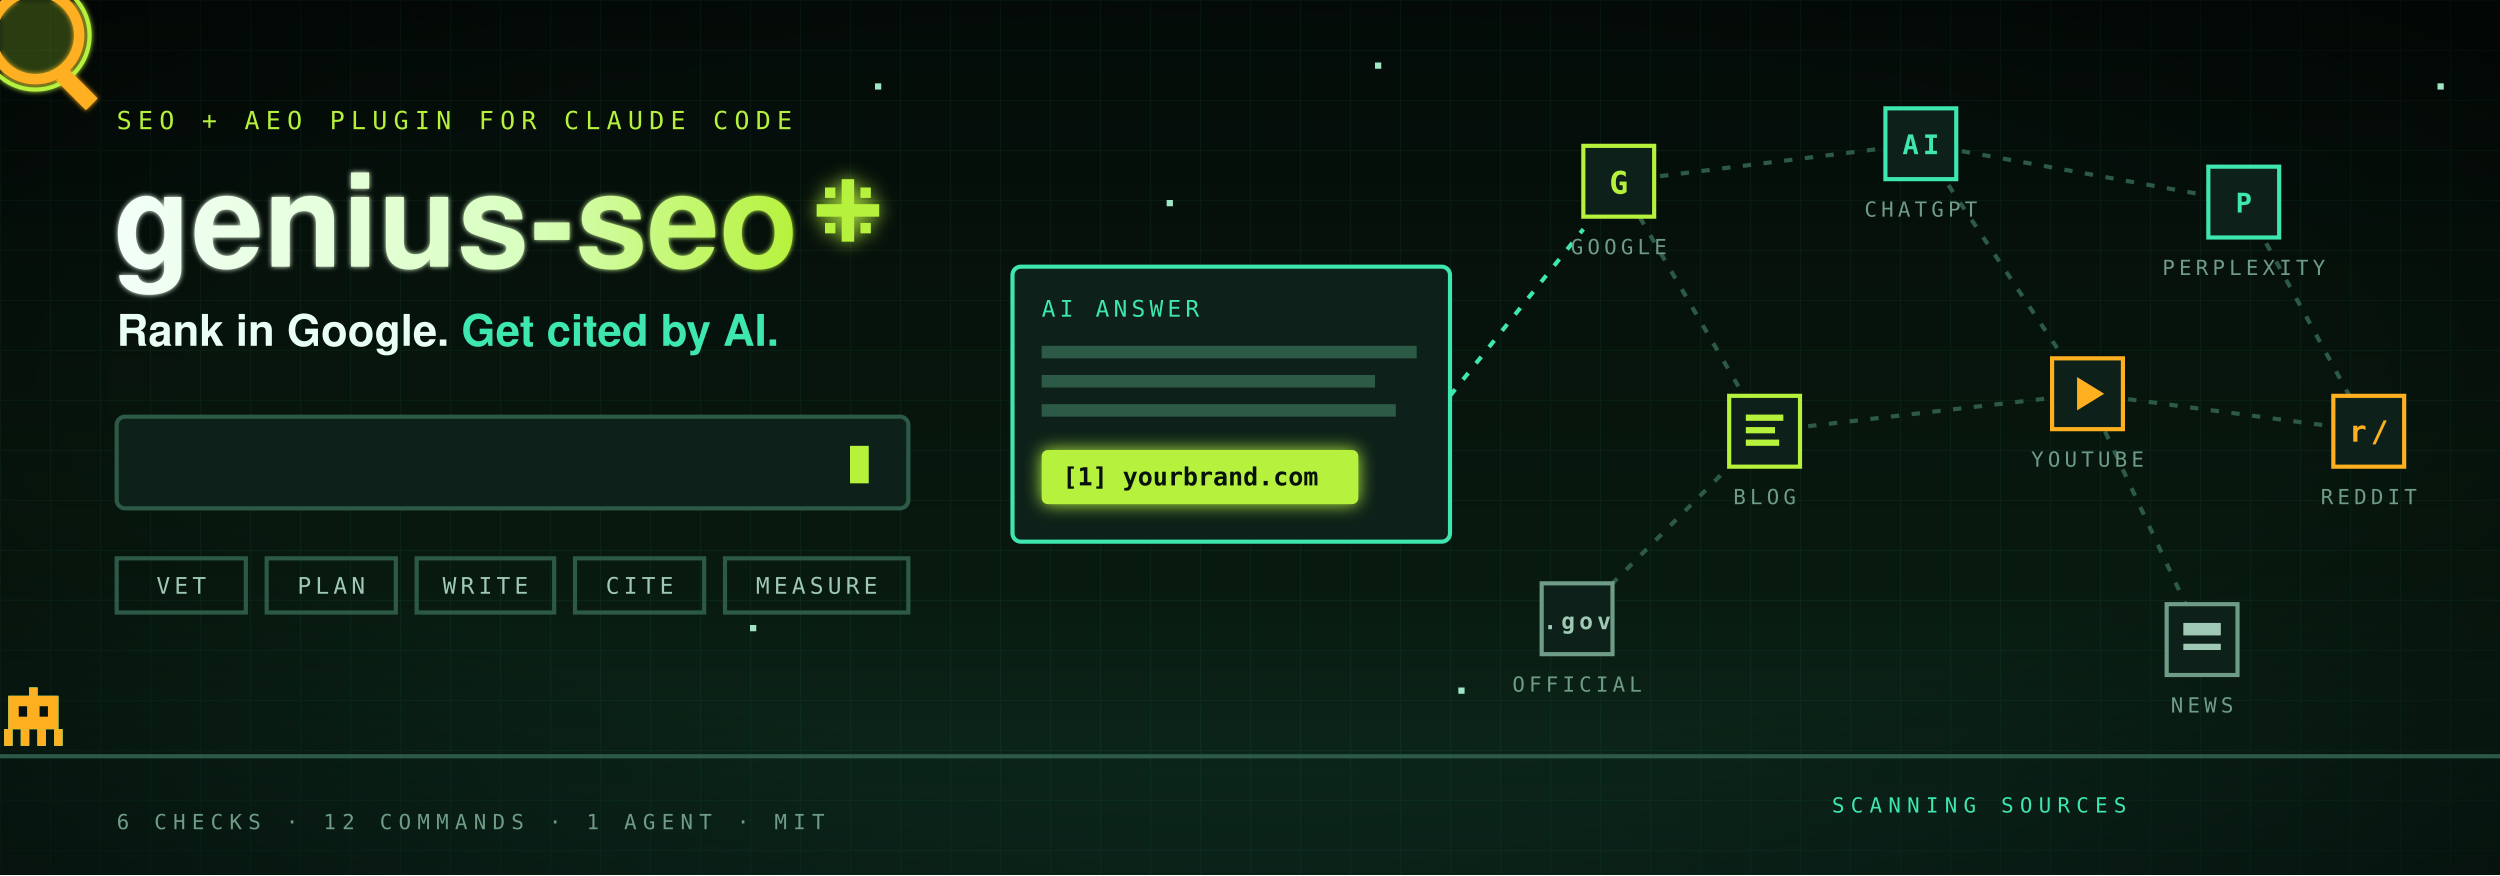
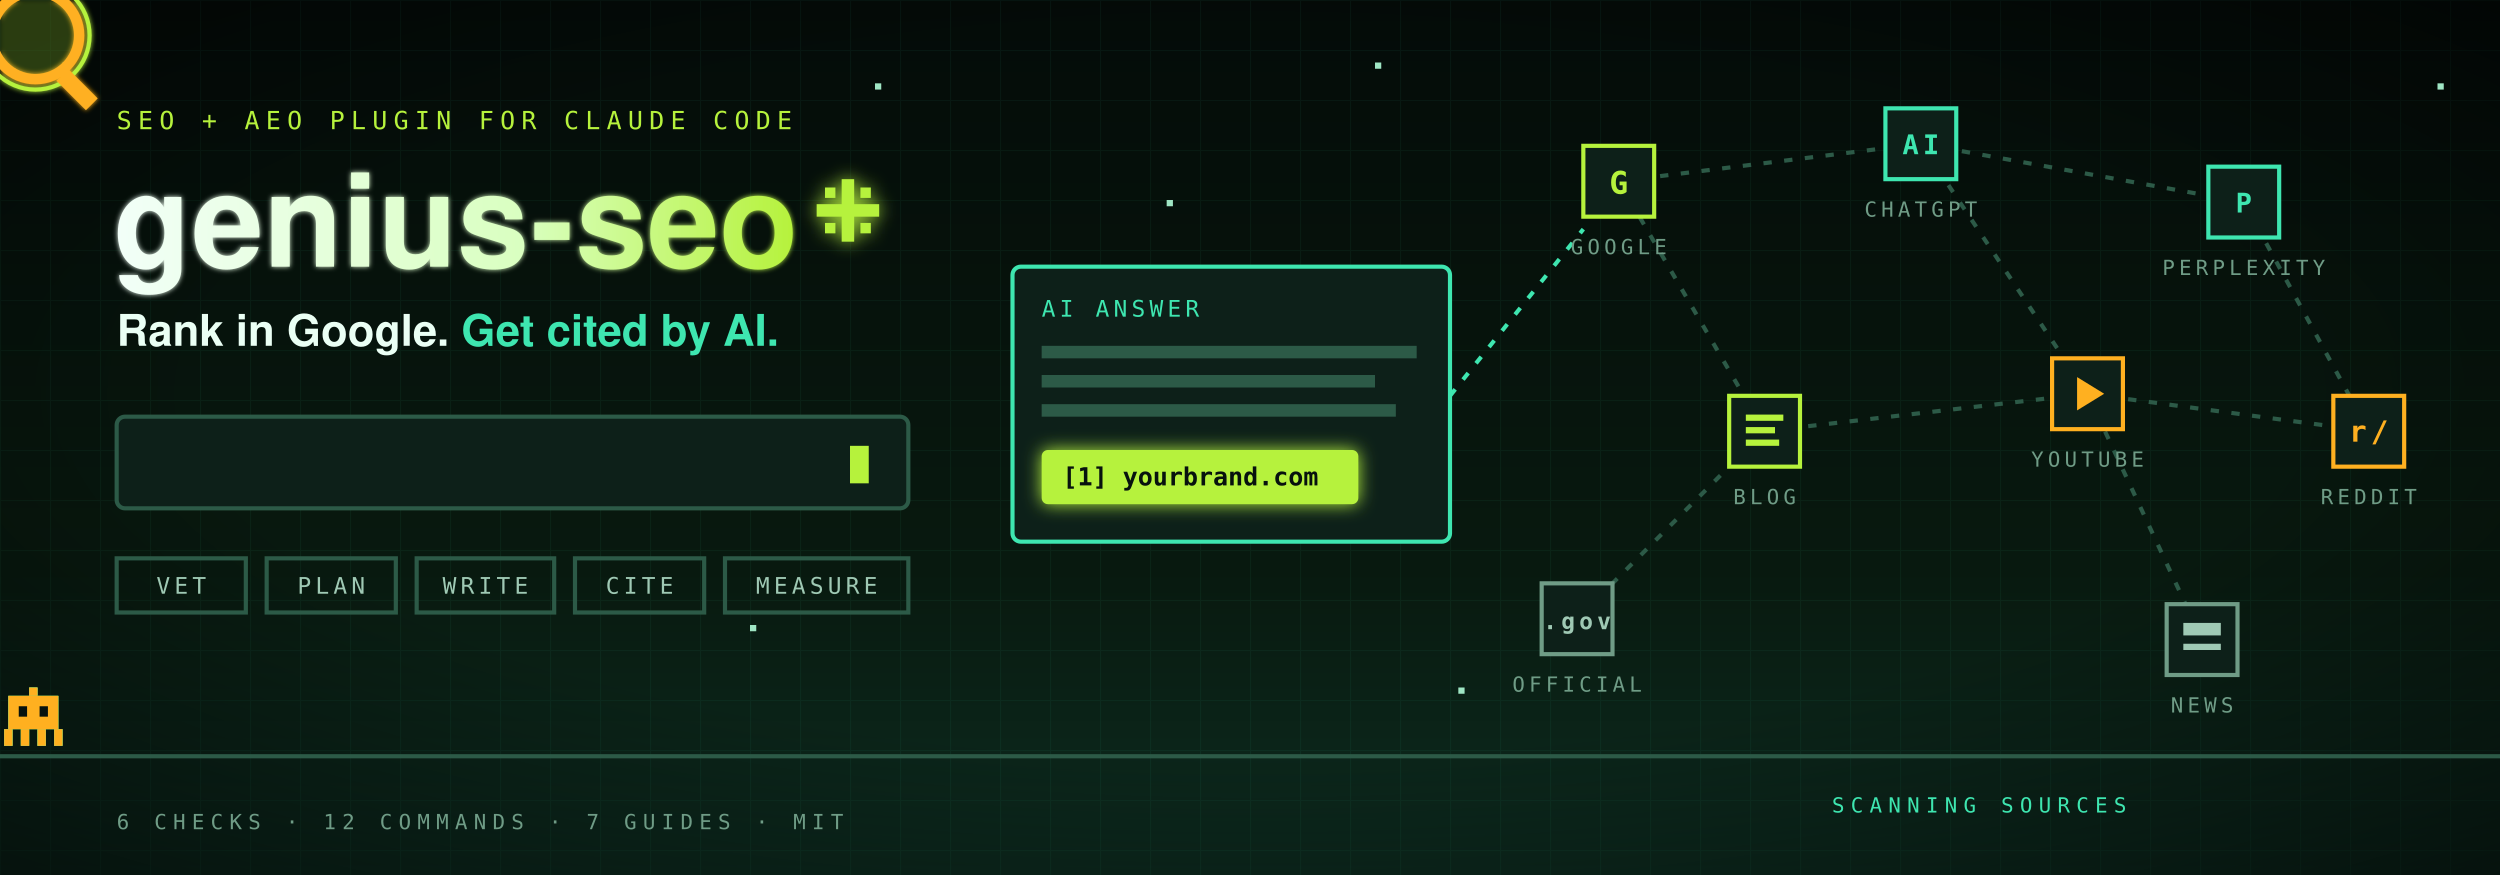
<svg xmlns="http://www.w3.org/2000/svg" width="1200" height="420" viewBox="0 0 1200 420" role="img" aria-labelledby="t d">
  <defs>
    <linearGradient id="sky" x1="0" y1="0" x2="0" y2="1">
      <stop offset="0" stop-color="#040b08" />
      <stop offset=".65" stop-color="#08190f" />
      <stop offset="1" stop-color="#0d2c20" />
    </linearGradient>
    <pattern id="grid" width="24" height="24" patternUnits="userSpaceOnUse">
      <path d="M24 0H0V24" fill="none" stroke="#3ee6b0" stroke-opacity=".055" />
    </pattern>
    <radialGradient id="vig" cx="50%" cy="45%" r="75%">
      <stop offset=".55" stop-color="#000" stop-opacity="0" />
      <stop offset="1" stop-color="#000" stop-opacity=".6" />
    </radialGradient>
    <linearGradient id="ink" x1="0" y1="0" x2="1" y2="0">
      <stop offset="0" stop-color="#f2fff8" />
      <stop offset=".6" stop-color="#d9ffc0" />
      <stop offset="1" stop-color="#b6f23c" />
    </linearGradient>
    <filter id="glow" x="-50%" y="-50%" width="200%" height="200%">
      <feGaussianBlur stdDeviation="4" result="b" />
      <feMerge>
        <feMergeNode in="b" />
        <feMergeNode in="SourceGraphic" />
      </feMerge>
    </filter>
    <filter id="soft" x="-20%" y="-50%" width="140%" height="200%">
      <feGaussianBlur stdDeviation="1.3" result="b" />
      <feMerge>
        <feMergeNode in="b" />
        <feMergeNode in="SourceGraphic" />
      </feMerge>
    </filter>
    <symbol id="bot" viewBox="0 0 32 32">
      <rect x="14" y="0" width="4" height="4" fill="currentColor" />
      <rect x="4" y="4" width="24" height="16" fill="currentColor" />
      <rect x="9" y="9" width="4" height="5" fill="#07120e" />
      <rect x="19" y="9" width="4" height="5" fill="#07120e" />
      <g class="legA">
        <rect x="2" y="20" width="4" height="8" fill="currentColor" />
        <rect x="18" y="20" width="4" height="8" fill="currentColor" />
      </g>
      <g class="legB">
        <rect x="10" y="20" width="4" height="8" fill="currentColor" />
        <rect x="26" y="20" width="4" height="8" fill="currentColor" />
      </g>
    </symbol>
    <style>
      .mono{font-family:ui-monospace,SFMono-Regular,Menlo,Consolas,monospace}
      .sans{font-family:'Segoe UI',Helvetica,Arial,sans-serif}
      @keyframes tw{0%,100%{opacity:.15}50%{opacity:.9}}
      .star{animation:tw 3.2s ease-in-out infinite}
      @keyframes walk{from{transform:translateX(-60px)}to{transform:translateX(1260px)}}
      .walker{animation:walk 20s linear infinite}
      @keyframes bob{0%,100%{transform:translateY(0)}50%{transform:translateY(-3px)}}
      .bob{animation:bob .6s steps(2) infinite}
      @keyframes legs{0%,49%{opacity:1}50%,100%{opacity:0}}
      .legA{animation:legs .6s infinite}
      .legB{animation:legs .6s infinite reverse}
      @keyframes lit{0%,19%{opacity:1}20%,100%{opacity:0}}
      .chipOn{opacity:0;animation:lit 10s infinite}
      @keyframes dash{to{stroke-dashoffset:-40}}
      .link{stroke-dasharray:4 6;animation:dash 2s linear infinite}
      @keyframes scan{
        0%,12%{transform:translate(760px,70px)}
        25%,37%{transform:translate(905px,52px)}
        50%,62%{transform:translate(985px,172px)}
        75%,87%{transform:translate(1120px,190px)}
        100%{transform:translate(760px,70px)}}
      .lens{animation:scan 12s ease-in-out infinite}
      @keyframes glow{0%,100%{opacity:.35}50%{opacity:1}}
      .glow{animation:glow 1.6s ease-in-out infinite}
      @keyframes caret{0%,49%{opacity:1}50%,100%{opacity:0}}
      .caret{animation:caret 1s steps(1) infinite}
      @keyframes ping{0%{transform:scale(.6);opacity:0}30%{opacity:1}100%{transform:scale(1.6);opacity:0}}
      .ping{transform-box:fill-box;transform-origin:center;animation:ping 3s ease-out infinite}
    </style>
    <clipPath id="type">
      <rect x="72" y="208" height="30" width="0">
        <animate attributeName="width" values="0;0;330;330" keyTimes="0;.08;.45;1" dur="7s" repeatCount="indefinite" />
      </rect>
    </clipPath>
  </defs>
  <rect width="1200" height="420" fill="url(#sky)" />
  <rect width="1200" height="420" fill="url(#grid)" />
  <rect width="1200" height="420" fill="url(#vig)" />
  <g fill="#9fe6c4">
    <rect class="star" x="420" y="40" width="3" height="3" />
    <rect class="star" x="560" y="96" width="3" height="3" style="animation-delay:-1s" />
    <rect class="star" x="660" y="30" width="3" height="3" style="animation-delay:-2s" />
    <rect class="star" x="1170" y="40" width="3" height="3" style="animation-delay:-.5s" />
    <rect class="star" x="700" y="330" width="3" height="3" style="animation-delay:-1.5s" />
    <rect class="star" x="360" y="300" width="3" height="3" style="animation-delay:-2.5s" />
    <rect class="star" x="30" y="30" width="3" height="3" style="animation-delay:-.8s" />
  </g>
  <text x="56" y="62" class="mono" font-size="12" letter-spacing="3" fill="#b6f23c">SEO + AEO PLUGIN FOR CLAUDE CODE</text>
  <text x="54" y="128" class="sans" font-size="62" font-weight="800" fill="url(#ink)" filter="url(#soft)">genius-seo</text>
  <g transform="translate(392,86)" fill="#b6f23c" filter="url(#glow)">
    <rect x="12" y="0" width="6" height="30" />
    <rect x="0" y="12" width="30" height="6" />
    <rect x="4" y="4" width="5" height="5" />
    <rect x="21" y="4" width="5" height="5" />
    <rect x="4" y="21" width="5" height="5" />
    <rect x="21" y="21" width="5" height="5" />
  </g>
  <text x="56" y="166" class="sans" font-size="21" font-weight="600" fill="#eafff4">Rank in Google. <tspan fill="#3ee6b0">Get cited by AI.</tspan>
  </text>
  <rect x="56" y="200" width="380" height="44" rx="4" fill="#0d2019" stroke="#2c5a47" stroke-width="2" />
  <text x="72" y="228" class="mono" font-size="15" fill="#3ee6b0" clip-path="url(#type)">&gt; /genius-seo:vet "opt job search"</text>
  <rect class="caret" x="408" y="214" width="9" height="18" fill="#b6f23c" />
  <g class="mono" font-size="11" letter-spacing="2" text-anchor="middle">
    <g fill="none" stroke="#2c5a47" stroke-width="2">
      <rect x="56" y="268" width="62" height="26" />
      <rect x="128" y="268" width="62" height="26" />
      <rect x="200" y="268" width="66" height="26" />
      <rect x="276" y="268" width="62" height="26" />
      <rect x="348" y="268" width="88" height="26" />
    </g>
    <rect class="chipOn" x="56" y="268" width="62" height="26" fill="#b6f23c" fill-opacity=".22" stroke="#b6f23c" stroke-width="2" />
    <rect class="chipOn" x="128" y="268" width="62" height="26" fill="#b6f23c" fill-opacity=".22" stroke="#b6f23c" stroke-width="2" style="animation-delay:2s" />
    <rect class="chipOn" x="200" y="268" width="66" height="26" fill="#b6f23c" fill-opacity=".22" stroke="#b6f23c" stroke-width="2" style="animation-delay:4s" />
    <rect class="chipOn" x="276" y="268" width="62" height="26" fill="#b6f23c" fill-opacity=".22" stroke="#b6f23c" stroke-width="2" style="animation-delay:6s" />
    <rect class="chipOn" x="348" y="268" width="88" height="26" fill="#b6f23c" fill-opacity=".22" stroke="#b6f23c" stroke-width="2" style="animation-delay:8s" />
    <g fill="#9fc9b4">
      <text x="87" y="285">VET</text>
      <text x="159" y="285">PLAN</text>
      <text x="233" y="285">WRITE</text>
      <text x="307" y="285">CITE</text>
      <text x="392" y="285">MEASURE</text>
    </g>
  </g>
  <g transform="translate(486,128)">
    <rect width="210" height="132" rx="4" fill="#0d2019" stroke="#3ee6b0" stroke-width="2" />
    <text x="14" y="24" class="mono" font-size="11" letter-spacing="2" fill="#3ee6b0">AI ANSWER</text>
    <g fill="#2c5a47">
      <rect x="14" y="38" width="180" height="6" />
      <rect x="14" y="52" width="160" height="6" />
      <rect x="14" y="66" width="170" height="6" />
    </g>
    <rect class="glow" filter="url(#glow)" x="14" y="88" width="152" height="26" rx="3" fill="#b6f23c" />
    <text x="24" y="105" class="mono" font-size="12" font-weight="700" fill="#07120e">[1] yourbrand.com</text>
  </g>
  <path class="link" d="M696 190 L760 110" stroke="#3ee6b0" stroke-width="2" fill="none" />
  <g stroke="#2c5a47" stroke-width="2" fill="none">
    <path class="link" d="M777 87 L922 69 L1002 189 L1137 207" />
    <path class="link" d="M922 69 L1077 97 L1137 207" />
    <path class="link" d="M777 87 L847 207 L1002 189" />
    <path class="link" d="M847 207 L757 297 M1002 189 L1057 307" />
  </g>
  <g class="mono" font-size="10" letter-spacing="2" fill="#6f9c86" text-anchor="middle">
    <g>
      <rect x="760" y="70" width="34" height="34" fill="#0d2019" stroke="#b6f23c" stroke-width="2" />
      <text x="777" y="93" font-size="15" font-weight="700" fill="#b6f23c">G</text>
      <text x="777" y="122">GOOGLE</text>
    </g>
    <g>
      <rect x="905" y="52" width="34" height="34" fill="#0d2019" stroke="#3ee6b0" stroke-width="2" />
      <text x="922" y="74" font-size="13" font-weight="700" fill="#3ee6b0">AI</text>
      <text x="922" y="104">CHATGPT</text>
    </g>
    <g>
      <rect x="1060" y="80" width="34" height="34" fill="#0d2019" stroke="#3ee6b0" stroke-width="2" />
      <text x="1077" y="102" font-size="13" font-weight="700" fill="#3ee6b0">P</text>
      <text x="1077" y="132">PERPLEXITY</text>
    </g>
    <g>
      <rect x="985" y="172" width="34" height="34" fill="#0d2019" stroke="#ffb020" stroke-width="2" />
      <path d="M997 181 L1010 189 L997 197 Z" fill="#ffb020" />
      <text x="1002" y="224">YOUTUBE</text>
    </g>
    <g>
      <rect x="1120" y="190" width="34" height="34" fill="#0d2019" stroke="#ffb020" stroke-width="2" />
      <text x="1137" y="212" font-size="14" font-weight="700" fill="#ffb020">r/</text>
      <text x="1137" y="242">REDDIT</text>
    </g>
    <g>
      <rect x="830" y="190" width="34" height="34" fill="#0d2019" stroke="#b6f23c" stroke-width="2" />
      <g fill="#b6f23c">
        <rect x="838" y="199" width="18" height="3" />
        <rect x="838" y="205" width="14" height="3" />
        <rect x="838" y="211" width="16" height="3" />
      </g>
      <text x="847" y="242">BLOG</text>
    </g>
    <g>
      <rect x="740" y="280" width="34" height="34" fill="#0d2019" stroke="#6f9c86" stroke-width="2" />
      <text x="757" y="302" font-size="11" font-weight="700" fill="#9fc9b4">.gov</text>
      <text x="757" y="332">OFFICIAL</text>
    </g>
    <g>
      <rect x="1040" y="290" width="34" height="34" fill="#0d2019" stroke="#6f9c86" stroke-width="2" />
      <g fill="#9fc9b4">
        <rect x="1048" y="299" width="18" height="6" />
        <rect x="1048" y="309" width="18" height="3" />
      </g>
      <text x="1057" y="342">NEWS</text>
    </g>
  </g>
  <g class="lens" filter="url(#soft)">
    <circle class="ping" cx="17" cy="17" r="26" fill="none" stroke="#b6f23c" stroke-width="2" />
    <circle cx="17" cy="17" r="21" fill="#b6f23c" fill-opacity=".12" stroke="#ffb020" stroke-width="5" />
    <rect x="33" y="33" width="8" height="20" fill="#ffb020" transform="rotate(-45 37 43)" />
  </g>
  <text x="950" y="390" class="mono" font-size="10" letter-spacing="3" fill="#3ee6b0" text-anchor="middle">SCANNING SOURCES</text>
  <rect x="0" y="362" width="1200" height="2" fill="#2c5a47" />
  <g transform="translate(0,330)">
    <g class="walker">
      <g class="bob">
        <use href="#bot" width="32" height="32" color="#b6f23c" />
      </g>
    </g>
    <g class="walker" style="animation-delay:-7s">
      <g class="bob">
        <use href="#bot" width="32" height="32" color="#3ee6b0" />
      </g>
    </g>
    <g class="walker" style="animation-delay:-14s">
      <g class="bob">
        <use href="#bot" width="32" height="32" color="#ffb020" />
      </g>
    </g>
  </g>
-   <text x="56" y="398" class="mono" font-size="10" letter-spacing="3" fill="#6f9c86">6 CHECKS · 12 COMMANDS · 1 AGENT · MIT</text>
+   <text x="56" y="398" class="mono" font-size="10" letter-spacing="3" fill="#6f9c86">6 CHECKS · 12 COMMANDS · 7 GUIDES · MIT</text>
</svg>
